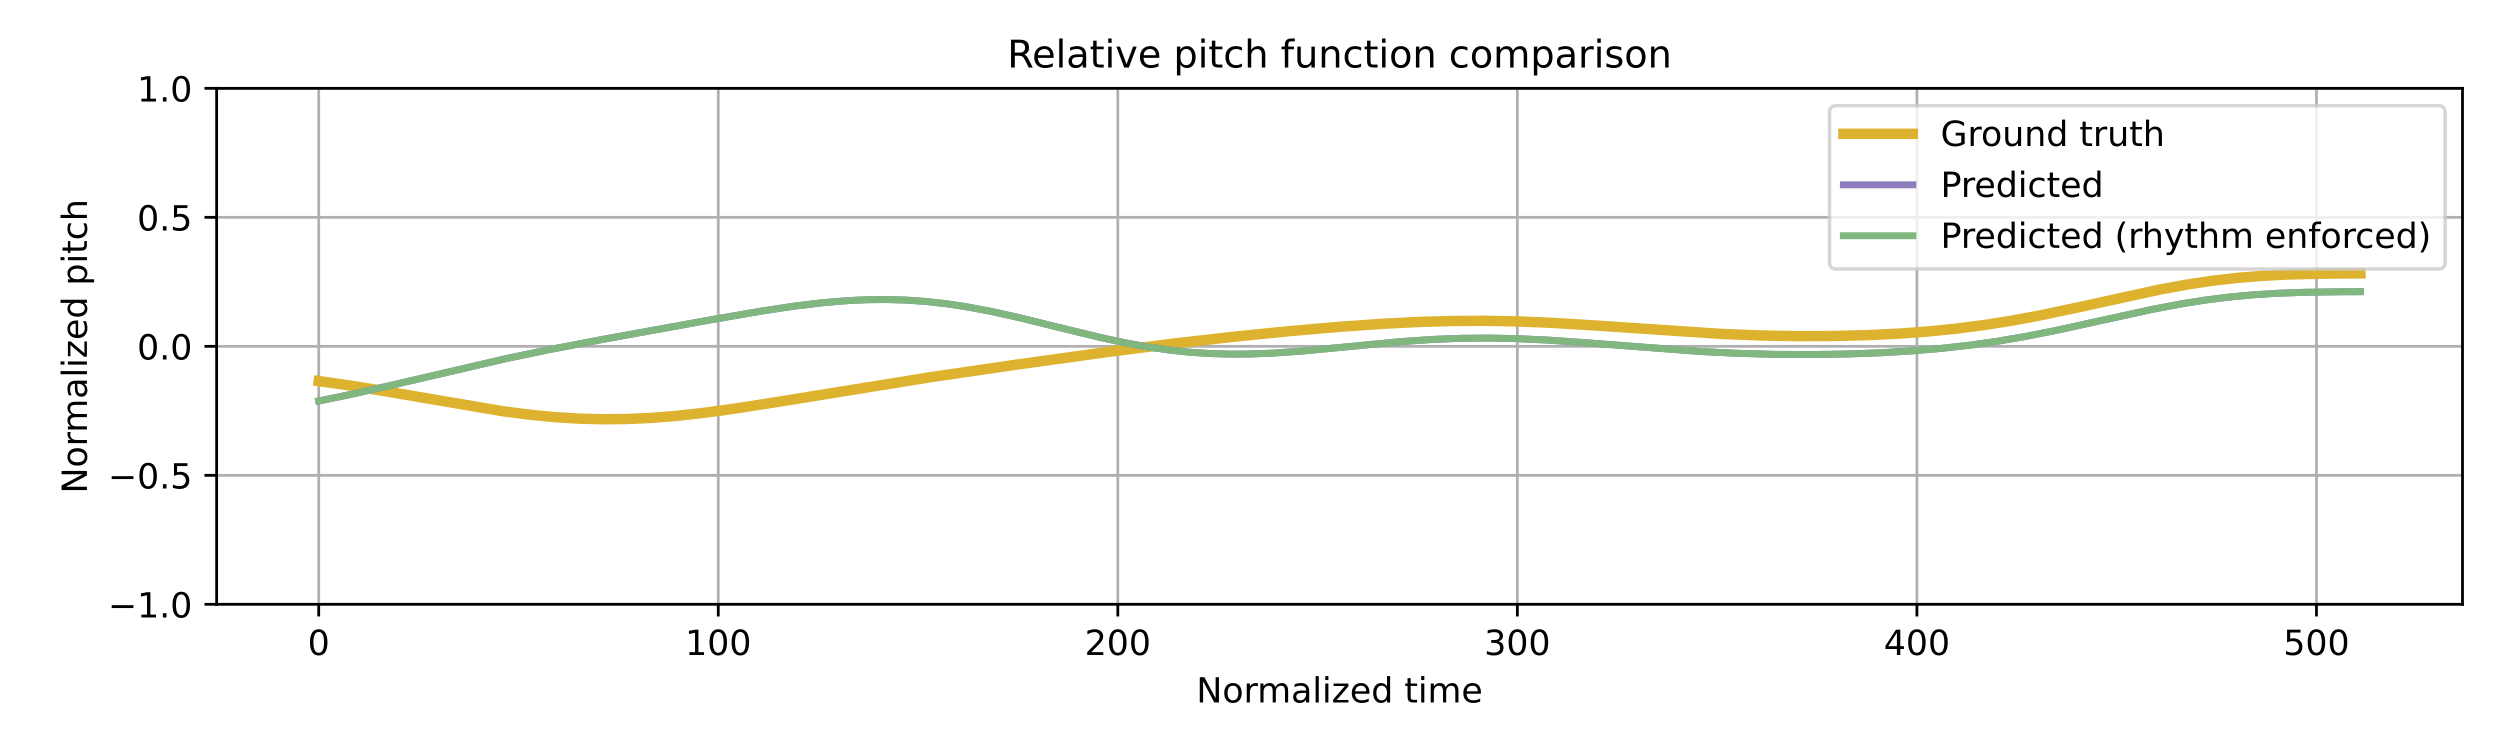
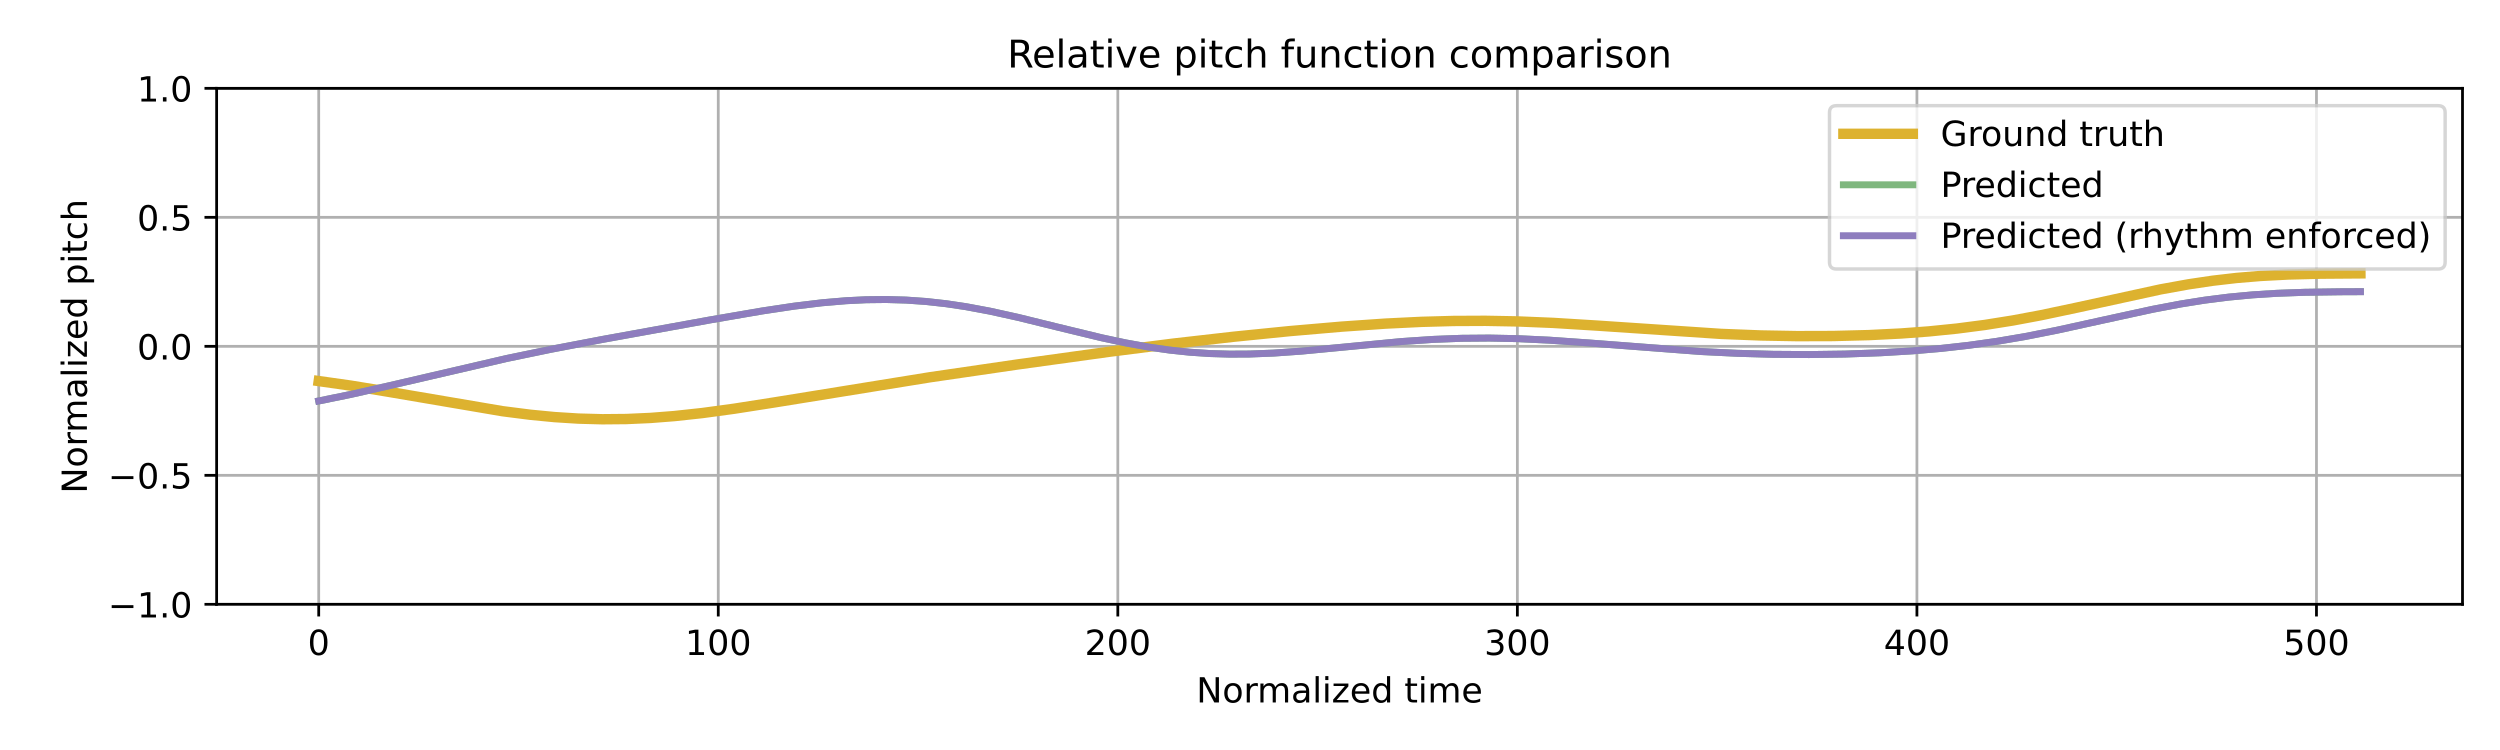
<svg xmlns="http://www.w3.org/2000/svg" xmlns:xlink="http://www.w3.org/1999/xlink" width="720pt" height="216pt" viewBox="0 0 720 216" version="1.1">
  <defs>
    <style type="text/css">*{stroke-linejoin: round; stroke-linecap: butt}</style>
  </defs>
  <g id="figure_1">
    <g id="patch_1">
      <path d="M 0 216  L 720 216  L 720 0  L 0 0  z " style="fill: #ffffff" />
    </g>
    <g id="axes_1">
      <g id="patch_2">
        <path d="M 62.39 174.04  L 709.2 174.04  L 709.2 25.44  L 62.39 25.44  z " style="fill: #ffffff" />
      </g>
      <g id="matplotlib.axis_1">
        <g id="xtick_1">
          <g id="line2d_1">
-             <path d="M 91.79 174.04  L 91.79 25.44  " clip-path="url(#p49db403d00)" style="fill: none; stroke: #b0b0b0; stroke-width: 0.8; stroke-linecap: square" />
+             <path d="M 91.79 174.04  L 91.79 25.44  " clip-path="url(#pf3dd09aaf8)" style="fill: none; stroke: #b0b0b0; stroke-width: 0.8; stroke-linecap: square" />
          </g>
          <g id="line2d_2">
            <defs>
-               <path id="mfdb72286e0" d="M 0 0  L 0 3.5  " style="stroke: #000000; stroke-width: 0.8" />
-             </defs>
-             <g>
-               <use xlink:href="#mfdb72286e0" x="91.79" y="174.04" style="stroke: #000000; stroke-width: 0.8" />
+               <path id="ma765925f84" d="M 0 0  L 0 3.5  " style="stroke: #000000; stroke-width: 0.8" />
+             </defs>
+             <g>
+               <use xlink:href="#ma765925f84" x="91.79" y="174.04" style="stroke: #000000; stroke-width: 0.8" />
            </g>
          </g>
          <g id="text_1">
            <g transform="translate(88.60921 188.6384) scale(0.1 -0.1)">
              <defs>
                <path id="DejaVuSans-30" d="M 2034 4250  Q 1547 4250 1301 3770  Q 1056 3291 1056 2328  Q 1056 1369 1301 889  Q 1547 409 2034 409  Q 2525 409 2770 889  Q 3016 1369 3016 2328  Q 3016 3291 2770 3770  Q 2525 4250 2034 4250  z M 2034 4750  Q 2819 4750 3233 4129  Q 3647 3509 3647 2328  Q 3647 1150 3233 529  Q 2819 -91 2034 -91  Q 1250 -91 836 529  Q 422 1150 422 2328  Q 422 3509 836 4129  Q 1250 4750 2034 4750  z " transform="scale(0.015625)" />
              </defs>
              <use xlink:href="#DejaVuSans-30" />
            </g>
          </g>
        </g>
        <g id="xtick_2">
          <g id="line2d_3">
-             <path d="M 206.861 174.04  L 206.861 25.44  " clip-path="url(#p49db403d00)" style="fill: none; stroke: #b0b0b0; stroke-width: 0.8; stroke-linecap: square" />
+             <path d="M 206.861 174.04  L 206.861 25.44  " clip-path="url(#pf3dd09aaf8)" style="fill: none; stroke: #b0b0b0; stroke-width: 0.8; stroke-linecap: square" />
          </g>
          <g id="line2d_4">
            <g>
-               <use xlink:href="#mfdb72286e0" x="206.861" y="174.04" style="stroke: #000000; stroke-width: 0.8" />
+               <use xlink:href="#ma765925f84" x="206.861" y="174.04" style="stroke: #000000; stroke-width: 0.8" />
            </g>
          </g>
          <g id="text_2">
            <g transform="translate(197.317 188.6384) scale(0.1 -0.1)">
              <defs>
                <path id="DejaVuSans-31" d="M 794 531  L 1825 531  L 1825 4091  L 703 3866  L 703 4441  L 1819 4666  L 2450 4666  L 2450 531  L 3481 531  L 3481 0  L 794 0  L 794 531  z " transform="scale(0.015625)" />
              </defs>
              <use xlink:href="#DejaVuSans-31" />
              <use xlink:href="#DejaVuSans-30" transform="translate(63.62305 0)" />
              <use xlink:href="#DejaVuSans-30" transform="translate(127.2461 0)" />
            </g>
          </g>
        </g>
        <g id="xtick_3">
          <g id="line2d_5">
-             <path d="M 321.931 174.04  L 321.931 25.44  " clip-path="url(#p49db403d00)" style="fill: none; stroke: #b0b0b0; stroke-width: 0.8; stroke-linecap: square" />
+             <path d="M 321.931 174.04  L 321.931 25.44  " clip-path="url(#pf3dd09aaf8)" style="fill: none; stroke: #b0b0b0; stroke-width: 0.8; stroke-linecap: square" />
          </g>
          <g id="line2d_6">
            <g>
-               <use xlink:href="#mfdb72286e0" x="321.931" y="174.04" style="stroke: #000000; stroke-width: 0.8" />
+               <use xlink:href="#ma765925f84" x="321.931" y="174.04" style="stroke: #000000; stroke-width: 0.8" />
            </g>
          </g>
          <g id="text_3">
            <g transform="translate(312.3872 188.6384) scale(0.1 -0.1)">
              <defs>
                <path id="DejaVuSans-32" d="M 1228 531  L 3431 531  L 3431 0  L 469 0  L 469 531  Q 828 903 1448 1529  Q 2069 2156 2228 2338  Q 2531 2678 2651 2914  Q 2772 3150 2772 3378  Q 2772 3750 2511 3984  Q 2250 4219 1831 4219  Q 1534 4219 1204 4116  Q 875 4013 500 3803  L 500 4441  Q 881 4594 1212 4672  Q 1544 4750 1819 4750  Q 2544 4750 2975 4387  Q 3406 4025 3406 3419  Q 3406 3131 3298 2873  Q 3191 2616 2906 2266  Q 2828 2175 2409 1742  Q 1991 1309 1228 531  z " transform="scale(0.015625)" />
              </defs>
              <use xlink:href="#DejaVuSans-32" />
              <use xlink:href="#DejaVuSans-30" transform="translate(63.62305 0)" />
              <use xlink:href="#DejaVuSans-30" transform="translate(127.2461 0)" />
            </g>
          </g>
        </g>
        <g id="xtick_4">
          <g id="line2d_7">
-             <path d="M 437.001 174.04  L 437.001 25.44  " clip-path="url(#p49db403d00)" style="fill: none; stroke: #b0b0b0; stroke-width: 0.8; stroke-linecap: square" />
+             <path d="M 437.001 174.04  L 437.001 25.44  " clip-path="url(#pf3dd09aaf8)" style="fill: none; stroke: #b0b0b0; stroke-width: 0.8; stroke-linecap: square" />
          </g>
          <g id="line2d_8">
            <g>
-               <use xlink:href="#mfdb72286e0" x="437.001" y="174.04" style="stroke: #000000; stroke-width: 0.8" />
+               <use xlink:href="#ma765925f84" x="437.001" y="174.04" style="stroke: #000000; stroke-width: 0.8" />
            </g>
          </g>
          <g id="text_4">
            <g transform="translate(427.4575 188.6384) scale(0.1 -0.1)">
              <defs>
                <path id="DejaVuSans-33" d="M 2597 2516  Q 3050 2419 3304 2112  Q 3559 1806 3559 1356  Q 3559 666 3084 287  Q 2609 -91 1734 -91  Q 1441 -91 1130 -33  Q 819 25 488 141  L 488 750  Q 750 597 1062 519  Q 1375 441 1716 441  Q 2309 441 2620 675  Q 2931 909 2931 1356  Q 2931 1769 2642 2001  Q 2353 2234 1838 2234  L 1294 2234  L 1294 2753  L 1863 2753  Q 2328 2753 2575 2939  Q 2822 3125 2822 3475  Q 2822 3834 2567 4026  Q 2313 4219 1838 4219  Q 1578 4219 1281 4162  Q 984 4106 628 3988  L 628 4550  Q 988 4650 1302 4700  Q 1616 4750 1894 4750  Q 2613 4750 3031 4423  Q 3450 4097 3450 3541  Q 3450 3153 3228 2886  Q 3006 2619 2597 2516  z " transform="scale(0.015625)" />
              </defs>
              <use xlink:href="#DejaVuSans-33" />
              <use xlink:href="#DejaVuSans-30" transform="translate(63.62305 0)" />
              <use xlink:href="#DejaVuSans-30" transform="translate(127.2461 0)" />
            </g>
          </g>
        </g>
        <g id="xtick_5">
          <g id="line2d_9">
-             <path d="M 552.072 174.04  L 552.072 25.44  " clip-path="url(#p49db403d00)" style="fill: none; stroke: #b0b0b0; stroke-width: 0.8; stroke-linecap: square" />
+             <path d="M 552.072 174.04  L 552.072 25.44  " clip-path="url(#pf3dd09aaf8)" style="fill: none; stroke: #b0b0b0; stroke-width: 0.8; stroke-linecap: square" />
          </g>
          <g id="line2d_10">
            <g>
-               <use xlink:href="#mfdb72286e0" x="552.072" y="174.04" style="stroke: #000000; stroke-width: 0.8" />
+               <use xlink:href="#ma765925f84" x="552.072" y="174.04" style="stroke: #000000; stroke-width: 0.8" />
            </g>
          </g>
          <g id="text_5">
            <g transform="translate(542.5278 188.6384) scale(0.1 -0.1)">
              <defs>
                <path id="DejaVuSans-34" d="M 2419 4116  L 825 1625  L 2419 1625  L 2419 4116  z M 2253 4666  L 3047 4666  L 3047 1625  L 3713 1625  L 3713 1100  L 3047 1100  L 3047 0  L 2419 0  L 2419 1100  L 313 1100  L 313 1709  L 2253 4666  z " transform="scale(0.015625)" />
              </defs>
              <use xlink:href="#DejaVuSans-34" />
              <use xlink:href="#DejaVuSans-30" transform="translate(63.62305 0)" />
              <use xlink:href="#DejaVuSans-30" transform="translate(127.2461 0)" />
            </g>
          </g>
        </g>
        <g id="xtick_6">
          <g id="line2d_11">
-             <path d="M 667.142 174.04  L 667.142 25.44  " clip-path="url(#p49db403d00)" style="fill: none; stroke: #b0b0b0; stroke-width: 0.8; stroke-linecap: square" />
+             <path d="M 667.142 174.04  L 667.142 25.44  " clip-path="url(#pf3dd09aaf8)" style="fill: none; stroke: #b0b0b0; stroke-width: 0.8; stroke-linecap: square" />
          </g>
          <g id="line2d_12">
            <g>
-               <use xlink:href="#mfdb72286e0" x="667.142" y="174.04" style="stroke: #000000; stroke-width: 0.8" />
+               <use xlink:href="#ma765925f84" x="667.142" y="174.04" style="stroke: #000000; stroke-width: 0.8" />
            </g>
          </g>
          <g id="text_6">
            <g transform="translate(657.5981 188.6384) scale(0.1 -0.1)">
              <defs>
                <path id="DejaVuSans-35" d="M 691 4666  L 3169 4666  L 3169 4134  L 1269 4134  L 1269 2991  Q 1406 3038 1543 3061  Q 1681 3084 1819 3084  Q 2600 3084 3056 2656  Q 3513 2228 3513 1497  Q 3513 744 3044 326  Q 2575 -91 1722 -91  Q 1428 -91 1123 -41  Q 819 9 494 109  L 494 744  Q 775 591 1075 516  Q 1375 441 1709 441  Q 2250 441 2565 725  Q 2881 1009 2881 1497  Q 2881 1984 2565 2268  Q 2250 2553 1709 2553  Q 1456 2553 1204 2497  Q 953 2441 691 2322  L 691 4666  z " transform="scale(0.015625)" />
              </defs>
              <use xlink:href="#DejaVuSans-35" />
              <use xlink:href="#DejaVuSans-30" transform="translate(63.62305 0)" />
              <use xlink:href="#DejaVuSans-30" transform="translate(127.2461 0)" />
            </g>
          </g>
        </g>
        <g id="text_7">
          <g transform="translate(344.5544 202.3166) scale(0.1 -0.1)">
            <defs>
              <path id="DejaVuSans-4e" d="M 628 4666  L 1478 4666  L 3547 763  L 3547 4666  L 4159 4666  L 4159 0  L 3309 0  L 1241 3903  L 1241 0  L 628 0  L 628 4666  z " transform="scale(0.015625)" />
              <path id="DejaVuSans-6f" d="M 1959 3097  Q 1497 3097 1228 2736  Q 959 2375 959 1747  Q 959 1119 1226 758  Q 1494 397 1959 397  Q 2419 397 2687 759  Q 2956 1122 2956 1747  Q 2956 2369 2687 2733  Q 2419 3097 1959 3097  z M 1959 3584  Q 2709 3584 3137 3096  Q 3566 2609 3566 1747  Q 3566 888 3137 398  Q 2709 -91 1959 -91  Q 1206 -91 779 398  Q 353 888 353 1747  Q 353 2609 779 3096  Q 1206 3584 1959 3584  z " transform="scale(0.015625)" />
              <path id="DejaVuSans-72" d="M 2631 2963  Q 2534 3019 2420 3045  Q 2306 3072 2169 3072  Q 1681 3072 1420 2755  Q 1159 2438 1159 1844  L 1159 0  L 581 0  L 581 3500  L 1159 3500  L 1159 2956  Q 1341 3275 1631 3429  Q 1922 3584 2338 3584  Q 2397 3584 2469 3576  Q 2541 3569 2628 3553  L 2631 2963  z " transform="scale(0.015625)" />
              <path id="DejaVuSans-6d" d="M 3328 2828  Q 3544 3216 3844 3400  Q 4144 3584 4550 3584  Q 5097 3584 5394 3201  Q 5691 2819 5691 2113  L 5691 0  L 5113 0  L 5113 2094  Q 5113 2597 4934 2840  Q 4756 3084 4391 3084  Q 3944 3084 3684 2787  Q 3425 2491 3425 1978  L 3425 0  L 2847 0  L 2847 2094  Q 2847 2600 2669 2842  Q 2491 3084 2119 3084  Q 1678 3084 1418 2786  Q 1159 2488 1159 1978  L 1159 0  L 581 0  L 581 3500  L 1159 3500  L 1159 2956  Q 1356 3278 1631 3431  Q 1906 3584 2284 3584  Q 2666 3584 2933 3390  Q 3200 3197 3328 2828  z " transform="scale(0.015625)" />
              <path id="DejaVuSans-61" d="M 2194 1759  Q 1497 1759 1228 1600  Q 959 1441 959 1056  Q 959 750 1161 570  Q 1363 391 1709 391  Q 2188 391 2477 730  Q 2766 1069 2766 1631  L 2766 1759  L 2194 1759  z M 3341 1997  L 3341 0  L 2766 0  L 2766 531  Q 2569 213 2275 61  Q 1981 -91 1556 -91  Q 1019 -91 701 211  Q 384 513 384 1019  Q 384 1609 779 1909  Q 1175 2209 1959 2209  L 2766 2209  L 2766 2266  Q 2766 2663 2505 2880  Q 2244 3097 1772 3097  Q 1472 3097 1187 3025  Q 903 2953 641 2809  L 641 3341  Q 956 3463 1253 3523  Q 1550 3584 1831 3584  Q 2591 3584 2966 3190  Q 3341 2797 3341 1997  z " transform="scale(0.015625)" />
              <path id="DejaVuSans-6c" d="M 603 4863  L 1178 4863  L 1178 0  L 603 0  L 603 4863  z " transform="scale(0.015625)" />
              <path id="DejaVuSans-69" d="M 603 3500  L 1178 3500  L 1178 0  L 603 0  L 603 3500  z M 603 4863  L 1178 4863  L 1178 4134  L 603 4134  L 603 4863  z " transform="scale(0.015625)" />
              <path id="DejaVuSans-7a" d="M 353 3500  L 3084 3500  L 3084 2975  L 922 459  L 3084 459  L 3084 0  L 275 0  L 275 525  L 2438 3041  L 353 3041  L 353 3500  z " transform="scale(0.015625)" />
              <path id="DejaVuSans-65" d="M 3597 1894  L 3597 1613  L 953 1613  Q 991 1019 1311 708  Q 1631 397 2203 397  Q 2534 397 2845 478  Q 3156 559 3463 722  L 3463 178  Q 3153 47 2828 -22  Q 2503 -91 2169 -91  Q 1331 -91 842 396  Q 353 884 353 1716  Q 353 2575 817 3079  Q 1281 3584 2069 3584  Q 2775 3584 3186 3129  Q 3597 2675 3597 1894  z M 3022 2063  Q 3016 2534 2758 2815  Q 2500 3097 2075 3097  Q 1594 3097 1305 2825  Q 1016 2553 972 2059  L 3022 2063  z " transform="scale(0.015625)" />
              <path id="DejaVuSans-64" d="M 2906 2969  L 2906 4863  L 3481 4863  L 3481 0  L 2906 0  L 2906 525  Q 2725 213 2448 61  Q 2172 -91 1784 -91  Q 1150 -91 751 415  Q 353 922 353 1747  Q 353 2572 751 3078  Q 1150 3584 1784 3584  Q 2172 3584 2448 3432  Q 2725 3281 2906 2969  z M 947 1747  Q 947 1113 1208 752  Q 1469 391 1925 391  Q 2381 391 2643 752  Q 2906 1113 2906 1747  Q 2906 2381 2643 2742  Q 2381 3103 1925 3103  Q 1469 3103 1208 2742  Q 947 2381 947 1747  z " transform="scale(0.015625)" />
              <path id="DejaVuSans-20" transform="scale(0.015625)" />
              <path id="DejaVuSans-74" d="M 1172 4494  L 1172 3500  L 2356 3500  L 2356 3053  L 1172 3053  L 1172 1153  Q 1172 725 1289 603  Q 1406 481 1766 481  L 2356 481  L 2356 0  L 1766 0  Q 1100 0 847 248  Q 594 497 594 1153  L 594 3053  L 172 3053  L 172 3500  L 594 3500  L 594 4494  L 1172 4494  z " transform="scale(0.015625)" />
            </defs>
            <use xlink:href="#DejaVuSans-4e" />
            <use xlink:href="#DejaVuSans-6f" transform="translate(74.80469 0)" />
            <use xlink:href="#DejaVuSans-72" transform="translate(135.9863 0)" />
            <use xlink:href="#DejaVuSans-6d" transform="translate(175.3496 0)" />
            <use xlink:href="#DejaVuSans-61" transform="translate(272.7617 0)" />
            <use xlink:href="#DejaVuSans-6c" transform="translate(334.041 0)" />
            <use xlink:href="#DejaVuSans-69" transform="translate(361.8242 0)" />
            <use xlink:href="#DejaVuSans-7a" transform="translate(389.6074 0)" />
            <use xlink:href="#DejaVuSans-65" transform="translate(442.0977 0)" />
            <use xlink:href="#DejaVuSans-64" transform="translate(503.6211 0)" />
            <use xlink:href="#DejaVuSans-20" transform="translate(567.0977 0)" />
            <use xlink:href="#DejaVuSans-74" transform="translate(598.8848 0)" />
            <use xlink:href="#DejaVuSans-69" transform="translate(638.0938 0)" />
            <use xlink:href="#DejaVuSans-6d" transform="translate(665.877 0)" />
            <use xlink:href="#DejaVuSans-65" transform="translate(763.2891 0)" />
          </g>
        </g>
      </g>
      <g id="matplotlib.axis_2">
        <g id="ytick_1">
          <g id="line2d_13">
-             <path d="M 62.39 174.04  L 709.2 174.04  " clip-path="url(#p49db403d00)" style="fill: none; stroke: #b0b0b0; stroke-width: 0.8; stroke-linecap: square" />
+             <path d="M 62.39 174.04  L 709.2 174.04  " clip-path="url(#pf3dd09aaf8)" style="fill: none; stroke: #b0b0b0; stroke-width: 0.8; stroke-linecap: square" />
          </g>
          <g id="line2d_14">
            <defs>
-               <path id="md5de71288f" d="M 0 0  L -3.5 0  " style="stroke: #000000; stroke-width: 0.8" />
-             </defs>
-             <g>
-               <use xlink:href="#md5de71288f" x="62.39" y="174.04" style="stroke: #000000; stroke-width: 0.8" />
+               <path id="m397020a938" d="M 0 0  L -3.5 0  " style="stroke: #000000; stroke-width: 0.8" />
+             </defs>
+             <g>
+               <use xlink:href="#m397020a938" x="62.39" y="174.04" style="stroke: #000000; stroke-width: 0.8" />
            </g>
          </g>
          <g id="text_8">
            <g transform="translate(31.10719 177.8392) scale(0.1 -0.1)">
              <defs>
                <path id="DejaVuSans-2212" d="M 678 2272  L 4684 2272  L 4684 1741  L 678 1741  L 678 2272  z " transform="scale(0.015625)" />
                <path id="DejaVuSans-2e" d="M 684 794  L 1344 794  L 1344 0  L 684 0  L 684 794  z " transform="scale(0.015625)" />
              </defs>
              <use xlink:href="#DejaVuSans-2212" />
              <use xlink:href="#DejaVuSans-31" transform="translate(83.78906 0)" />
              <use xlink:href="#DejaVuSans-2e" transform="translate(147.4121 0)" />
              <use xlink:href="#DejaVuSans-30" transform="translate(179.1992 0)" />
            </g>
          </g>
        </g>
        <g id="ytick_2">
          <g id="line2d_15">
-             <path d="M 62.39 136.89  L 709.2 136.89  " clip-path="url(#p49db403d00)" style="fill: none; stroke: #b0b0b0; stroke-width: 0.8; stroke-linecap: square" />
+             <path d="M 62.39 136.89  L 709.2 136.89  " clip-path="url(#pf3dd09aaf8)" style="fill: none; stroke: #b0b0b0; stroke-width: 0.8; stroke-linecap: square" />
          </g>
          <g id="line2d_16">
            <g>
-               <use xlink:href="#md5de71288f" x="62.39" y="136.89" style="stroke: #000000; stroke-width: 0.8" />
+               <use xlink:href="#m397020a938" x="62.39" y="136.89" style="stroke: #000000; stroke-width: 0.8" />
            </g>
          </g>
          <g id="text_9">
            <g transform="translate(31.10719 140.6892) scale(0.1 -0.1)">
              <use xlink:href="#DejaVuSans-2212" />
              <use xlink:href="#DejaVuSans-30" transform="translate(83.78906 0)" />
              <use xlink:href="#DejaVuSans-2e" transform="translate(147.4121 0)" />
              <use xlink:href="#DejaVuSans-35" transform="translate(179.1992 0)" />
            </g>
          </g>
        </g>
        <g id="ytick_3">
          <g id="line2d_17">
-             <path d="M 62.39 99.74  L 709.2 99.74  " clip-path="url(#p49db403d00)" style="fill: none; stroke: #b0b0b0; stroke-width: 0.8; stroke-linecap: square" />
+             <path d="M 62.39 99.74  L 709.2 99.74  " clip-path="url(#pf3dd09aaf8)" style="fill: none; stroke: #b0b0b0; stroke-width: 0.8; stroke-linecap: square" />
          </g>
          <g id="line2d_18">
            <g>
-               <use xlink:href="#md5de71288f" x="62.39" y="99.74" style="stroke: #000000; stroke-width: 0.8" />
+               <use xlink:href="#m397020a938" x="62.39" y="99.74" style="stroke: #000000; stroke-width: 0.8" />
            </g>
          </g>
          <g id="text_10">
            <g transform="translate(39.48687 103.5392) scale(0.1 -0.1)">
              <use xlink:href="#DejaVuSans-30" />
              <use xlink:href="#DejaVuSans-2e" transform="translate(63.62305 0)" />
              <use xlink:href="#DejaVuSans-30" transform="translate(95.41016 0)" />
            </g>
          </g>
        </g>
        <g id="ytick_4">
          <g id="line2d_19">
-             <path d="M 62.39 62.59  L 709.2 62.59  " clip-path="url(#p49db403d00)" style="fill: none; stroke: #b0b0b0; stroke-width: 0.8; stroke-linecap: square" />
+             <path d="M 62.39 62.59  L 709.2 62.59  " clip-path="url(#pf3dd09aaf8)" style="fill: none; stroke: #b0b0b0; stroke-width: 0.8; stroke-linecap: square" />
          </g>
          <g id="line2d_20">
            <g>
-               <use xlink:href="#md5de71288f" x="62.39" y="62.59" style="stroke: #000000; stroke-width: 0.8" />
+               <use xlink:href="#m397020a938" x="62.39" y="62.59" style="stroke: #000000; stroke-width: 0.8" />
            </g>
          </g>
          <g id="text_11">
            <g transform="translate(39.48687 66.38922) scale(0.1 -0.1)">
              <use xlink:href="#DejaVuSans-30" />
              <use xlink:href="#DejaVuSans-2e" transform="translate(63.62305 0)" />
              <use xlink:href="#DejaVuSans-35" transform="translate(95.41016 0)" />
            </g>
          </g>
        </g>
        <g id="ytick_5">
          <g id="line2d_21">
-             <path d="M 62.39 25.44  L 709.2 25.44  " clip-path="url(#p49db403d00)" style="fill: none; stroke: #b0b0b0; stroke-width: 0.8; stroke-linecap: square" />
+             <path d="M 62.39 25.44  L 709.2 25.44  " clip-path="url(#pf3dd09aaf8)" style="fill: none; stroke: #b0b0b0; stroke-width: 0.8; stroke-linecap: square" />
          </g>
          <g id="line2d_22">
            <g>
-               <use xlink:href="#md5de71288f" x="62.39" y="25.44" style="stroke: #000000; stroke-width: 0.8" />
+               <use xlink:href="#m397020a938" x="62.39" y="25.44" style="stroke: #000000; stroke-width: 0.8" />
            </g>
          </g>
          <g id="text_12">
            <g transform="translate(39.48687 29.23922) scale(0.1 -0.1)">
              <use xlink:href="#DejaVuSans-31" />
              <use xlink:href="#DejaVuSans-2e" transform="translate(63.62305 0)" />
              <use xlink:href="#DejaVuSans-30" transform="translate(95.41016 0)" />
            </g>
          </g>
        </g>
        <g id="text_13">
          <g transform="translate(25.0275 142.1259) rotate(-90) scale(0.1 -0.1)">
            <defs>
              <path id="DejaVuSans-70" d="M 1159 525  L 1159 -1331  L 581 -1331  L 581 3500  L 1159 3500  L 1159 2969  Q 1341 3281 1617 3432  Q 1894 3584 2278 3584  Q 2916 3584 3314 3078  Q 3713 2572 3713 1747  Q 3713 922 3314 415  Q 2916 -91 2278 -91  Q 1894 -91 1617 61  Q 1341 213 1159 525  z M 3116 1747  Q 3116 2381 2855 2742  Q 2594 3103 2138 3103  Q 1681 3103 1420 2742  Q 1159 2381 1159 1747  Q 1159 1113 1420 752  Q 1681 391 2138 391  Q 2594 391 2855 752  Q 3116 1113 3116 1747  z " transform="scale(0.015625)" />
              <path id="DejaVuSans-63" d="M 3122 3366  L 3122 2828  Q 2878 2963 2633 3030  Q 2388 3097 2138 3097  Q 1578 3097 1268 2742  Q 959 2388 959 1747  Q 959 1106 1268 751  Q 1578 397 2138 397  Q 2388 397 2633 464  Q 2878 531 3122 666  L 3122 134  Q 2881 22 2623 -34  Q 2366 -91 2075 -91  Q 1284 -91 818 406  Q 353 903 353 1747  Q 353 2603 823 3093  Q 1294 3584 2113 3584  Q 2378 3584 2631 3529  Q 2884 3475 3122 3366  z " transform="scale(0.015625)" />
              <path id="DejaVuSans-68" d="M 3513 2113  L 3513 0  L 2938 0  L 2938 2094  Q 2938 2591 2744 2837  Q 2550 3084 2163 3084  Q 1697 3084 1428 2787  Q 1159 2491 1159 1978  L 1159 0  L 581 0  L 581 4863  L 1159 4863  L 1159 2956  Q 1366 3272 1645 3428  Q 1925 3584 2291 3584  Q 2894 3584 3203 3211  Q 3513 2838 3513 2113  z " transform="scale(0.015625)" />
            </defs>
            <use xlink:href="#DejaVuSans-4e" />
            <use xlink:href="#DejaVuSans-6f" transform="translate(74.80469 0)" />
            <use xlink:href="#DejaVuSans-72" transform="translate(135.9863 0)" />
            <use xlink:href="#DejaVuSans-6d" transform="translate(175.3496 0)" />
            <use xlink:href="#DejaVuSans-61" transform="translate(272.7617 0)" />
            <use xlink:href="#DejaVuSans-6c" transform="translate(334.041 0)" />
            <use xlink:href="#DejaVuSans-69" transform="translate(361.8242 0)" />
            <use xlink:href="#DejaVuSans-7a" transform="translate(389.6074 0)" />
            <use xlink:href="#DejaVuSans-65" transform="translate(442.0977 0)" />
            <use xlink:href="#DejaVuSans-64" transform="translate(503.6211 0)" />
            <use xlink:href="#DejaVuSans-20" transform="translate(567.0977 0)" />
            <use xlink:href="#DejaVuSans-70" transform="translate(598.8848 0)" />
            <use xlink:href="#DejaVuSans-69" transform="translate(662.3613 0)" />
            <use xlink:href="#DejaVuSans-74" transform="translate(690.1445 0)" />
            <use xlink:href="#DejaVuSans-63" transform="translate(729.3535 0)" />
            <use xlink:href="#DejaVuSans-68" transform="translate(784.334 0)" />
          </g>
        </g>
      </g>
      <g id="line2d_23">
-         <path d="M 91.79 109.748  L 100.996 111.054  L 111.352 112.748  L 144.723 118.425  L 152.778 119.453  L 159.682 120.12  L 166.586 120.556  L 173.49 120.745  L 180.395 120.68  L 187.299 120.369  L 194.203 119.831  L 202.258 118.959  L 211.464 117.709  L 222.971 115.908  L 267.848 108.649  L 293.163 104.949  L 319.63 101.283  L 338.041 98.944  L 355.301 96.981  L 371.411 95.363  L 386.37 94.073  L 399.028 93.2  L 409.384 92.693  L 418.59 92.439  L 427.796 92.395  L 437.001 92.567  L 447.358 92.996  L 460.015 93.778  L 495.687 96.164  L 507.194 96.615  L 517.55 96.805  L 527.907 96.775  L 538.263 96.508  L 547.469 96.047  L 555.524 95.445  L 563.579 94.631  L 571.633 93.585  L 579.688 92.301  L 587.743 90.795  L 598.1 88.605  L 622.264 83.336  L 630.319 81.878  L 637.224 80.852  L 644.128 80.052  L 651.032 79.476  L 659.087 79.053  L 668.293 78.816  L 679.8 78.728  L 679.8 78.728  " clip-path="url(#p49db403d00)" style="fill: none; stroke: #ddb22f; stroke-width: 3; stroke-linecap: square" />
+         <path d="M 91.79 109.748  L 100.996 111.054  L 111.352 112.748  L 144.723 118.425  L 152.778 119.453  L 159.682 120.12  L 166.586 120.556  L 173.49 120.745  L 180.395 120.68  L 187.299 120.369  L 194.203 119.831  L 202.258 118.959  L 211.464 117.709  L 222.971 115.908  L 267.848 108.649  L 293.163 104.949  L 319.63 101.283  L 338.041 98.944  L 355.301 96.981  L 371.411 95.363  L 386.37 94.073  L 399.028 93.2  L 409.384 92.693  L 418.59 92.439  L 427.796 92.395  L 437.001 92.567  L 447.358 92.996  L 460.015 93.778  L 495.687 96.164  L 507.194 96.615  L 517.55 96.805  L 527.907 96.775  L 538.263 96.508  L 547.469 96.047  L 555.524 95.445  L 563.579 94.631  L 571.633 93.585  L 579.688 92.301  L 587.743 90.795  L 598.1 88.605  L 622.264 83.336  L 630.319 81.878  L 637.224 80.852  L 644.128 80.052  L 651.032 79.476  L 659.087 79.053  L 668.293 78.816  L 679.8 78.728  L 679.8 78.728  " clip-path="url(#pf3dd09aaf8)" style="fill: none; stroke: #ddb22f; stroke-width: 3; stroke-linecap: square" />
      </g>
      <g id="line2d_24">
-         <path d="M 91.79 115.476  L 100.996 113.598  L 112.503 110.994  L 145.873 103.252  L 158.531 100.625  L 173.49 97.763  L 204.559 92.129  L 219.518 89.554  L 228.724 88.171  L 236.779 87.198  L 243.683 86.608  L 249.437 86.325  L 255.19 86.258  L 260.944 86.422  L 266.697 86.825  L 272.451 87.464  L 278.204 88.323  L 285.109 89.613  L 293.163 91.394  L 304.67 94.225  L 317.328 97.29  L 324.232 98.762  L 331.137 100.003  L 336.89 100.824  L 342.644 101.431  L 348.397 101.819  L 354.151 101.991  L 359.904 101.96  L 366.808 101.689  L 374.863 101.118  L 386.37 100.021  L 403.631 98.368  L 412.837 97.744  L 420.891 97.433  L 428.946 97.364  L 437.001 97.53  L 446.207 97.968  L 457.714 98.781  L 489.934 101.242  L 500.29 101.749  L 510.646 102.042  L 521.003 102.115  L 531.359 101.97  L 541.715 101.594  L 550.921 101.038  L 558.976 100.35  L 567.031 99.446  L 575.086 98.309  L 583.141 96.939  L 592.346 95.12  L 605.004 92.338  L 619.963 89.079  L 628.018 87.551  L 634.922 86.45  L 641.826 85.572  L 648.731 84.922  L 655.635 84.481  L 663.69 84.184  L 674.046 84.03  L 679.8 84.004  L 679.8 84.004  " clip-path="url(#p49db403d00)" style="fill: none; stroke: #8e7dbe; stroke-width: 2; stroke-linecap: square" />
+         <path d="M 91.79 115.476  L 100.996 113.598  L 112.503 110.994  L 145.873 103.252  L 158.531 100.625  L 173.49 97.763  L 204.559 92.129  L 219.518 89.554  L 228.724 88.171  L 236.779 87.198  L 243.683 86.608  L 249.437 86.325  L 255.19 86.258  L 260.944 86.422  L 266.697 86.825  L 272.451 87.464  L 278.204 88.323  L 285.109 89.613  L 293.163 91.394  L 304.67 94.225  L 317.328 97.29  L 324.232 98.762  L 331.137 100.003  L 336.89 100.824  L 342.644 101.431  L 348.397 101.819  L 354.151 101.991  L 359.904 101.96  L 366.808 101.689  L 374.863 101.118  L 386.37 100.021  L 403.631 98.368  L 412.837 97.744  L 420.891 97.433  L 428.946 97.364  L 437.001 97.53  L 446.207 97.968  L 457.714 98.781  L 489.934 101.242  L 500.29 101.749  L 510.646 102.042  L 521.003 102.115  L 531.359 101.97  L 541.715 101.594  L 550.921 101.038  L 558.976 100.35  L 567.031 99.446  L 575.086 98.309  L 583.141 96.939  L 592.346 95.12  L 605.004 92.338  L 619.963 89.079  L 628.018 87.551  L 634.922 86.45  L 641.826 85.572  L 648.731 84.922  L 655.635 84.481  L 663.69 84.184  L 674.046 84.03  L 679.8 84.004  L 679.8 84.004  " clip-path="url(#pf3dd09aaf8)" style="fill: none; stroke: #7fb77e; stroke-width: 2; stroke-linecap: square" />
      </g>
      <g id="line2d_25">
-         <path d="M 91.79 115.476  L 100.996 113.598  L 112.503 110.994  L 145.873 103.252  L 158.531 100.625  L 173.49 97.763  L 204.559 92.129  L 219.518 89.554  L 228.724 88.171  L 236.779 87.198  L 243.683 86.608  L 249.437 86.325  L 255.19 86.258  L 260.944 86.422  L 266.697 86.825  L 272.451 87.464  L 278.204 88.323  L 285.109 89.613  L 293.163 91.394  L 304.67 94.225  L 317.328 97.29  L 324.232 98.762  L 331.137 100.003  L 336.89 100.824  L 342.644 101.431  L 348.397 101.819  L 354.151 101.991  L 359.904 101.96  L 366.808 101.689  L 374.863 101.118  L 386.37 100.021  L 403.631 98.368  L 412.837 97.744  L 420.891 97.433  L 428.946 97.364  L 437.001 97.53  L 446.207 97.968  L 457.714 98.781  L 489.934 101.242  L 500.29 101.749  L 510.646 102.042  L 521.003 102.115  L 531.359 101.97  L 541.715 101.594  L 550.921 101.038  L 558.976 100.35  L 567.031 99.446  L 575.086 98.309  L 583.141 96.939  L 592.346 95.12  L 605.004 92.338  L 619.963 89.079  L 628.018 87.551  L 634.922 86.45  L 641.826 85.572  L 648.731 84.922  L 655.635 84.481  L 663.69 84.184  L 674.046 84.03  L 679.8 84.004  L 679.8 84.004  " clip-path="url(#p49db403d00)" style="fill: none; stroke: #7fb77e; stroke-width: 2; stroke-linecap: square" />
+         <path d="M 91.79 115.476  L 100.996 113.598  L 112.503 110.994  L 145.873 103.252  L 158.531 100.625  L 173.49 97.763  L 204.559 92.129  L 219.518 89.554  L 228.724 88.171  L 236.779 87.198  L 243.683 86.608  L 249.437 86.325  L 255.19 86.258  L 260.944 86.422  L 266.697 86.825  L 272.451 87.464  L 278.204 88.323  L 285.109 89.613  L 293.163 91.394  L 304.67 94.225  L 317.328 97.29  L 324.232 98.762  L 331.137 100.003  L 336.89 100.824  L 342.644 101.431  L 348.397 101.819  L 354.151 101.991  L 359.904 101.96  L 366.808 101.689  L 374.863 101.118  L 386.37 100.021  L 403.631 98.368  L 412.837 97.744  L 420.891 97.433  L 428.946 97.364  L 437.001 97.53  L 446.207 97.968  L 457.714 98.781  L 489.934 101.242  L 500.29 101.749  L 510.646 102.042  L 521.003 102.115  L 531.359 101.97  L 541.715 101.594  L 550.921 101.038  L 558.976 100.35  L 567.031 99.446  L 575.086 98.309  L 583.141 96.939  L 592.346 95.12  L 605.004 92.338  L 619.963 89.079  L 628.018 87.551  L 634.922 86.45  L 641.826 85.572  L 648.731 84.922  L 655.635 84.481  L 663.69 84.184  L 674.046 84.03  L 679.8 84.004  L 679.8 84.004  " clip-path="url(#pf3dd09aaf8)" style="fill: none; stroke: #8e7dbe; stroke-width: 2; stroke-linecap: square" />
      </g>
      <g id="patch_3">
        <path d="M 62.39 174.04  L 62.39 25.44  " style="fill: none; stroke: #000000; stroke-width: 0.8; stroke-linejoin: miter; stroke-linecap: square" />
      </g>
      <g id="patch_4">
        <path d="M 709.2 174.04  L 709.2 25.44  " style="fill: none; stroke: #000000; stroke-width: 0.8; stroke-linejoin: miter; stroke-linecap: square" />
      </g>
      <g id="patch_5">
        <path d="M 62.39 174.04  L 709.2 174.04  " style="fill: none; stroke: #000000; stroke-width: 0.8; stroke-linejoin: miter; stroke-linecap: square" />
      </g>
      <g id="patch_6">
        <path d="M 62.39 25.44  L 709.2 25.44  " style="fill: none; stroke: #000000; stroke-width: 0.8; stroke-linejoin: miter; stroke-linecap: square" />
      </g>
      <g id="text_14">
        <g transform="translate(290.1045 19.44) scale(0.11 -0.11)">
          <defs>
            <path id="DejaVuSans-52" d="M 2841 2188  Q 3044 2119 3236 1894  Q 3428 1669 3622 1275  L 4263 0  L 3584 0  L 2988 1197  Q 2756 1666 2539 1819  Q 2322 1972 1947 1972  L 1259 1972  L 1259 0  L 628 0  L 628 4666  L 2053 4666  Q 2853 4666 3247 4331  Q 3641 3997 3641 3322  Q 3641 2881 3436 2590  Q 3231 2300 2841 2188  z M 1259 4147  L 1259 2491  L 2053 2491  Q 2509 2491 2742 2702  Q 2975 2913 2975 3322  Q 2975 3731 2742 3939  Q 2509 4147 2053 4147  L 1259 4147  z " transform="scale(0.015625)" />
            <path id="DejaVuSans-76" d="M 191 3500  L 800 3500  L 1894 563  L 2988 3500  L 3597 3500  L 2284 0  L 1503 0  L 191 3500  z " transform="scale(0.015625)" />
            <path id="DejaVuSans-66" d="M 2375 4863  L 2375 4384  L 1825 4384  Q 1516 4384 1395 4259  Q 1275 4134 1275 3809  L 1275 3500  L 2222 3500  L 2222 3053  L 1275 3053  L 1275 0  L 697 0  L 697 3053  L 147 3053  L 147 3500  L 697 3500  L 697 3744  Q 697 4328 969 4595  Q 1241 4863 1831 4863  L 2375 4863  z " transform="scale(0.015625)" />
            <path id="DejaVuSans-75" d="M 544 1381  L 544 3500  L 1119 3500  L 1119 1403  Q 1119 906 1312 657  Q 1506 409 1894 409  Q 2359 409 2629 706  Q 2900 1003 2900 1516  L 2900 3500  L 3475 3500  L 3475 0  L 2900 0  L 2900 538  Q 2691 219 2414 64  Q 2138 -91 1772 -91  Q 1169 -91 856 284  Q 544 659 544 1381  z M 1991 3584  L 1991 3584  z " transform="scale(0.015625)" />
            <path id="DejaVuSans-6e" d="M 3513 2113  L 3513 0  L 2938 0  L 2938 2094  Q 2938 2591 2744 2837  Q 2550 3084 2163 3084  Q 1697 3084 1428 2787  Q 1159 2491 1159 1978  L 1159 0  L 581 0  L 581 3500  L 1159 3500  L 1159 2956  Q 1366 3272 1645 3428  Q 1925 3584 2291 3584  Q 2894 3584 3203 3211  Q 3513 2838 3513 2113  z " transform="scale(0.015625)" />
            <path id="DejaVuSans-73" d="M 2834 3397  L 2834 2853  Q 2591 2978 2328 3040  Q 2066 3103 1784 3103  Q 1356 3103 1142 2972  Q 928 2841 928 2578  Q 928 2378 1081 2264  Q 1234 2150 1697 2047  L 1894 2003  Q 2506 1872 2764 1633  Q 3022 1394 3022 966  Q 3022 478 2636 193  Q 2250 -91 1575 -91  Q 1294 -91 989 -36  Q 684 19 347 128  L 347 722  Q 666 556 975 473  Q 1284 391 1588 391  Q 1994 391 2212 530  Q 2431 669 2431 922  Q 2431 1156 2273 1281  Q 2116 1406 1581 1522  L 1381 1569  Q 847 1681 609 1914  Q 372 2147 372 2553  Q 372 3047 722 3315  Q 1072 3584 1716 3584  Q 2034 3584 2315 3537  Q 2597 3491 2834 3397  z " transform="scale(0.015625)" />
          </defs>
          <use xlink:href="#DejaVuSans-52" />
          <use xlink:href="#DejaVuSans-65" transform="translate(64.98242 0)" />
          <use xlink:href="#DejaVuSans-6c" transform="translate(126.5059 0)" />
          <use xlink:href="#DejaVuSans-61" transform="translate(154.2891 0)" />
          <use xlink:href="#DejaVuSans-74" transform="translate(215.5684 0)" />
          <use xlink:href="#DejaVuSans-69" transform="translate(254.7773 0)" />
          <use xlink:href="#DejaVuSans-76" transform="translate(282.5605 0)" />
          <use xlink:href="#DejaVuSans-65" transform="translate(341.7402 0)" />
          <use xlink:href="#DejaVuSans-20" transform="translate(403.2637 0)" />
          <use xlink:href="#DejaVuSans-70" transform="translate(435.0508 0)" />
          <use xlink:href="#DejaVuSans-69" transform="translate(498.5273 0)" />
          <use xlink:href="#DejaVuSans-74" transform="translate(526.3105 0)" />
          <use xlink:href="#DejaVuSans-63" transform="translate(565.5195 0)" />
          <use xlink:href="#DejaVuSans-68" transform="translate(620.5 0)" />
          <use xlink:href="#DejaVuSans-20" transform="translate(683.8789 0)" />
          <use xlink:href="#DejaVuSans-66" transform="translate(715.666 0)" />
          <use xlink:href="#DejaVuSans-75" transform="translate(750.8711 0)" />
          <use xlink:href="#DejaVuSans-6e" transform="translate(814.25 0)" />
          <use xlink:href="#DejaVuSans-63" transform="translate(877.6289 0)" />
          <use xlink:href="#DejaVuSans-74" transform="translate(932.6094 0)" />
          <use xlink:href="#DejaVuSans-69" transform="translate(971.8184 0)" />
          <use xlink:href="#DejaVuSans-6f" transform="translate(999.6016 0)" />
          <use xlink:href="#DejaVuSans-6e" transform="translate(1060.783 0)" />
          <use xlink:href="#DejaVuSans-20" transform="translate(1124.162 0)" />
          <use xlink:href="#DejaVuSans-63" transform="translate(1155.949 0)" />
          <use xlink:href="#DejaVuSans-6f" transform="translate(1210.93 0)" />
          <use xlink:href="#DejaVuSans-6d" transform="translate(1272.111 0)" />
          <use xlink:href="#DejaVuSans-70" transform="translate(1369.523 0)" />
          <use xlink:href="#DejaVuSans-61" transform="translate(1433 0)" />
          <use xlink:href="#DejaVuSans-72" transform="translate(1494.279 0)" />
          <use xlink:href="#DejaVuSans-69" transform="translate(1535.393 0)" />
          <use xlink:href="#DejaVuSans-73" transform="translate(1563.176 0)" />
          <use xlink:href="#DejaVuSans-6f" transform="translate(1615.275 0)" />
          <use xlink:href="#DejaVuSans-6e" transform="translate(1676.457 0)" />
        </g>
      </g>
      <g id="legend_1">
        <g id="patch_7">
          <path d="M 528.894 77.474  L 702.2 77.474  Q 704.2 77.474 704.2 75.474  L 704.2 32.44  Q 704.2 30.44 702.2 30.44  L 528.894 30.44  Q 526.894 30.44 526.894 32.44  L 526.894 75.474  Q 526.894 77.474 528.894 77.474  z " style="fill: #ffffff; opacity: 0.8; stroke: #cccccc; stroke-linejoin: miter" />
        </g>
        <g id="line2d_26">
          <path d="M 530.894 38.538  L 540.894 38.538  L 550.894 38.538  " style="fill: none; stroke: #ddb22f; stroke-width: 3; stroke-linecap: square" />
        </g>
        <g id="text_15">
          <g transform="translate(558.8937 42.03844) scale(0.1 -0.1)">
            <defs>
              <path id="DejaVuSans-47" d="M 3809 666  L 3809 1919  L 2778 1919  L 2778 2438  L 4434 2438  L 4434 434  Q 4069 175 3628 42  Q 3188 -91 2688 -91  Q 1594 -91 976 548  Q 359 1188 359 2328  Q 359 3472 976 4111  Q 1594 4750 2688 4750  Q 3144 4750 3555 4637  Q 3966 4525 4313 4306  L 4313 3634  Q 3963 3931 3569 4081  Q 3175 4231 2741 4231  Q 1884 4231 1454 3753  Q 1025 3275 1025 2328  Q 1025 1384 1454 906  Q 1884 428 2741 428  Q 3075 428 3337 486  Q 3600 544 3809 666  z " transform="scale(0.015625)" />
            </defs>
            <use xlink:href="#DejaVuSans-47" />
            <use xlink:href="#DejaVuSans-72" transform="translate(77.49023 0)" />
            <use xlink:href="#DejaVuSans-6f" transform="translate(116.3535 0)" />
            <use xlink:href="#DejaVuSans-75" transform="translate(177.5352 0)" />
            <use xlink:href="#DejaVuSans-6e" transform="translate(240.9141 0)" />
            <use xlink:href="#DejaVuSans-64" transform="translate(304.293 0)" />
            <use xlink:href="#DejaVuSans-20" transform="translate(367.7695 0)" />
            <use xlink:href="#DejaVuSans-74" transform="translate(399.5566 0)" />
            <use xlink:href="#DejaVuSans-72" transform="translate(438.7656 0)" />
            <use xlink:href="#DejaVuSans-75" transform="translate(479.8789 0)" />
            <use xlink:href="#DejaVuSans-74" transform="translate(543.2578 0)" />
            <use xlink:href="#DejaVuSans-68" transform="translate(582.4668 0)" />
          </g>
        </g>
        <g id="line2d_27">
-           <path d="M 530.894 53.217  L 540.894 53.217  L 550.894 53.217  " style="fill: none; stroke: #8e7dbe; stroke-width: 2; stroke-linecap: square" />
+           <path d="M 530.894 53.217  L 540.894 53.217  L 550.894 53.217  " style="fill: none; stroke: #7fb77e; stroke-width: 2; stroke-linecap: square" />
        </g>
        <g id="text_16">
          <g transform="translate(558.8937 56.71656) scale(0.1 -0.1)">
            <defs>
              <path id="DejaVuSans-50" d="M 1259 4147  L 1259 2394  L 2053 2394  Q 2494 2394 2734 2622  Q 2975 2850 2975 3272  Q 2975 3691 2734 3919  Q 2494 4147 2053 4147  L 1259 4147  z M 628 4666  L 2053 4666  Q 2838 4666 3239 4311  Q 3641 3956 3641 3272  Q 3641 2581 3239 2228  Q 2838 1875 2053 1875  L 1259 1875  L 1259 0  L 628 0  L 628 4666  z " transform="scale(0.015625)" />
            </defs>
            <use xlink:href="#DejaVuSans-50" />
            <use xlink:href="#DejaVuSans-72" transform="translate(58.55273 0)" />
            <use xlink:href="#DejaVuSans-65" transform="translate(97.41602 0)" />
            <use xlink:href="#DejaVuSans-64" transform="translate(158.9395 0)" />
            <use xlink:href="#DejaVuSans-69" transform="translate(222.416 0)" />
            <use xlink:href="#DejaVuSans-63" transform="translate(250.1992 0)" />
            <use xlink:href="#DejaVuSans-74" transform="translate(305.1797 0)" />
            <use xlink:href="#DejaVuSans-65" transform="translate(344.3887 0)" />
            <use xlink:href="#DejaVuSans-64" transform="translate(405.9121 0)" />
          </g>
        </g>
        <g id="line2d_28">
-           <path d="M 530.894 67.895  L 540.894 67.895  L 550.894 67.895  " style="fill: none; stroke: #7fb77e; stroke-width: 2; stroke-linecap: square" />
+           <path d="M 530.894 67.895  L 540.894 67.895  L 550.894 67.895  " style="fill: none; stroke: #8e7dbe; stroke-width: 2; stroke-linecap: square" />
        </g>
        <g id="text_17">
          <g transform="translate(558.8937 71.39469) scale(0.1 -0.1)">
            <defs>
              <path id="DejaVuSans-28" d="M 1984 4856  Q 1566 4138 1362 3434  Q 1159 2731 1159 2009  Q 1159 1288 1364 580  Q 1569 -128 1984 -844  L 1484 -844  Q 1016 -109 783 600  Q 550 1309 550 2009  Q 550 2706 781 3412  Q 1013 4119 1484 4856  L 1984 4856  z " transform="scale(0.015625)" />
              <path id="DejaVuSans-79" d="M 2059 -325  Q 1816 -950 1584 -1140  Q 1353 -1331 966 -1331  L 506 -1331  L 506 -850  L 844 -850  Q 1081 -850 1212 -737  Q 1344 -625 1503 -206  L 1606 56  L 191 3500  L 800 3500  L 1894 763  L 2988 3500  L 3597 3500  L 2059 -325  z " transform="scale(0.015625)" />
              <path id="DejaVuSans-29" d="M 513 4856  L 1013 4856  Q 1481 4119 1714 3412  Q 1947 2706 1947 2009  Q 1947 1309 1714 600  Q 1481 -109 1013 -844  L 513 -844  Q 928 -128 1133 580  Q 1338 1288 1338 2009  Q 1338 2731 1133 3434  Q 928 4138 513 4856  z " transform="scale(0.015625)" />
            </defs>
            <use xlink:href="#DejaVuSans-50" />
            <use xlink:href="#DejaVuSans-72" transform="translate(58.55273 0)" />
            <use xlink:href="#DejaVuSans-65" transform="translate(97.41602 0)" />
            <use xlink:href="#DejaVuSans-64" transform="translate(158.9395 0)" />
            <use xlink:href="#DejaVuSans-69" transform="translate(222.416 0)" />
            <use xlink:href="#DejaVuSans-63" transform="translate(250.1992 0)" />
            <use xlink:href="#DejaVuSans-74" transform="translate(305.1797 0)" />
            <use xlink:href="#DejaVuSans-65" transform="translate(344.3887 0)" />
            <use xlink:href="#DejaVuSans-64" transform="translate(405.9121 0)" />
            <use xlink:href="#DejaVuSans-20" transform="translate(469.3887 0)" />
            <use xlink:href="#DejaVuSans-28" transform="translate(501.1758 0)" />
            <use xlink:href="#DejaVuSans-72" transform="translate(540.1895 0)" />
            <use xlink:href="#DejaVuSans-68" transform="translate(579.5527 0)" />
            <use xlink:href="#DejaVuSans-79" transform="translate(642.9316 0)" />
            <use xlink:href="#DejaVuSans-74" transform="translate(702.1113 0)" />
            <use xlink:href="#DejaVuSans-68" transform="translate(741.3203 0)" />
            <use xlink:href="#DejaVuSans-6d" transform="translate(804.6992 0)" />
            <use xlink:href="#DejaVuSans-20" transform="translate(902.1113 0)" />
            <use xlink:href="#DejaVuSans-65" transform="translate(933.8984 0)" />
            <use xlink:href="#DejaVuSans-6e" transform="translate(995.4219 0)" />
            <use xlink:href="#DejaVuSans-66" transform="translate(1058.801 0)" />
            <use xlink:href="#DejaVuSans-6f" transform="translate(1094.006 0)" />
            <use xlink:href="#DejaVuSans-72" transform="translate(1155.188 0)" />
            <use xlink:href="#DejaVuSans-63" transform="translate(1194.051 0)" />
            <use xlink:href="#DejaVuSans-65" transform="translate(1249.031 0)" />
            <use xlink:href="#DejaVuSans-64" transform="translate(1310.555 0)" />
            <use xlink:href="#DejaVuSans-29" transform="translate(1374.031 0)" />
          </g>
        </g>
      </g>
    </g>
  </g>
  <defs>
-     <clipPath id="p49db403d00">
+     <clipPath id="pf3dd09aaf8">
      <rect x="62.39" y="25.44" width="646.81" height="148.6" />
    </clipPath>
  </defs>
</svg>
